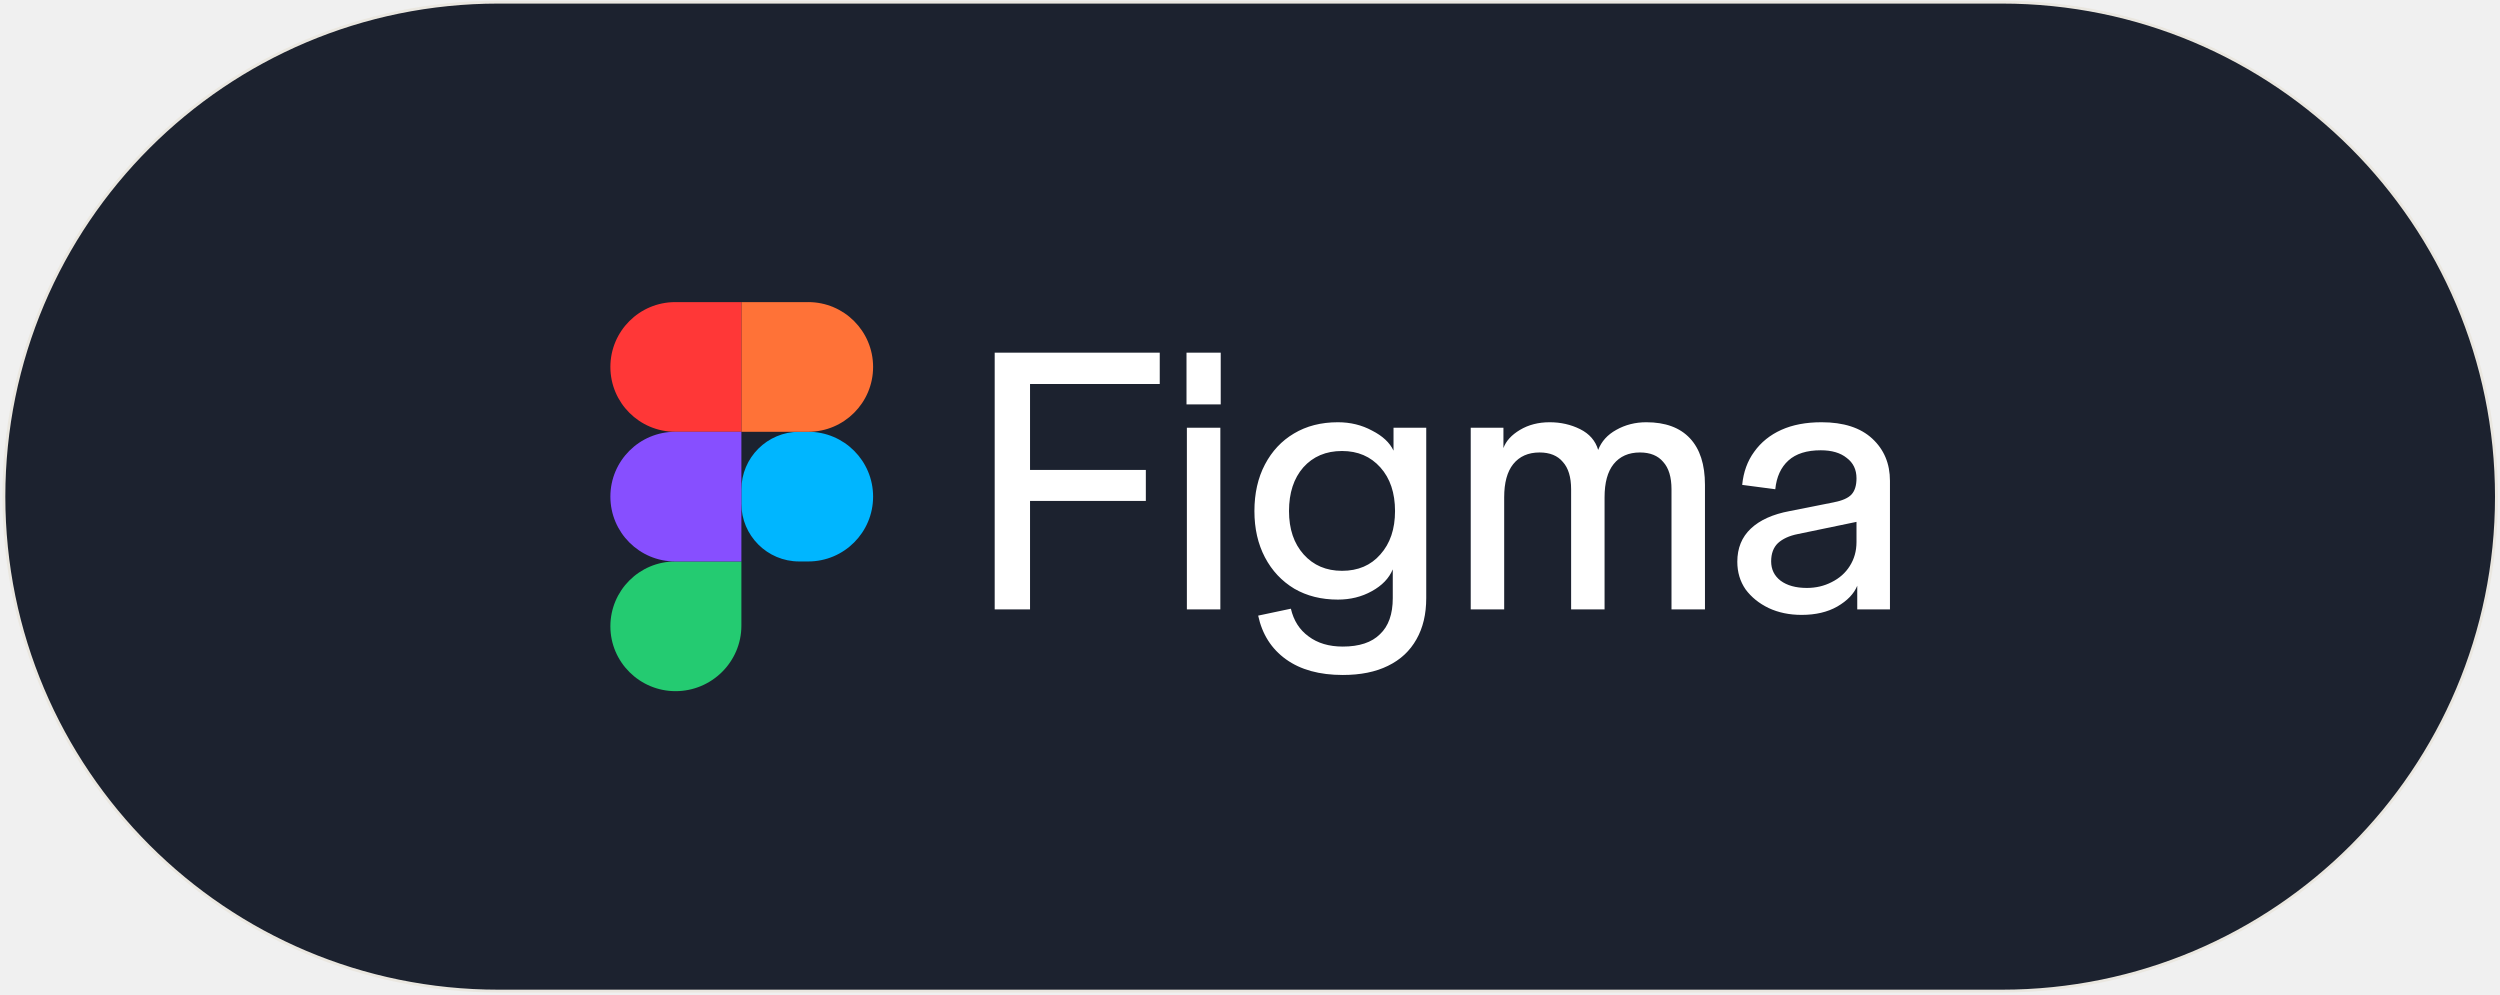
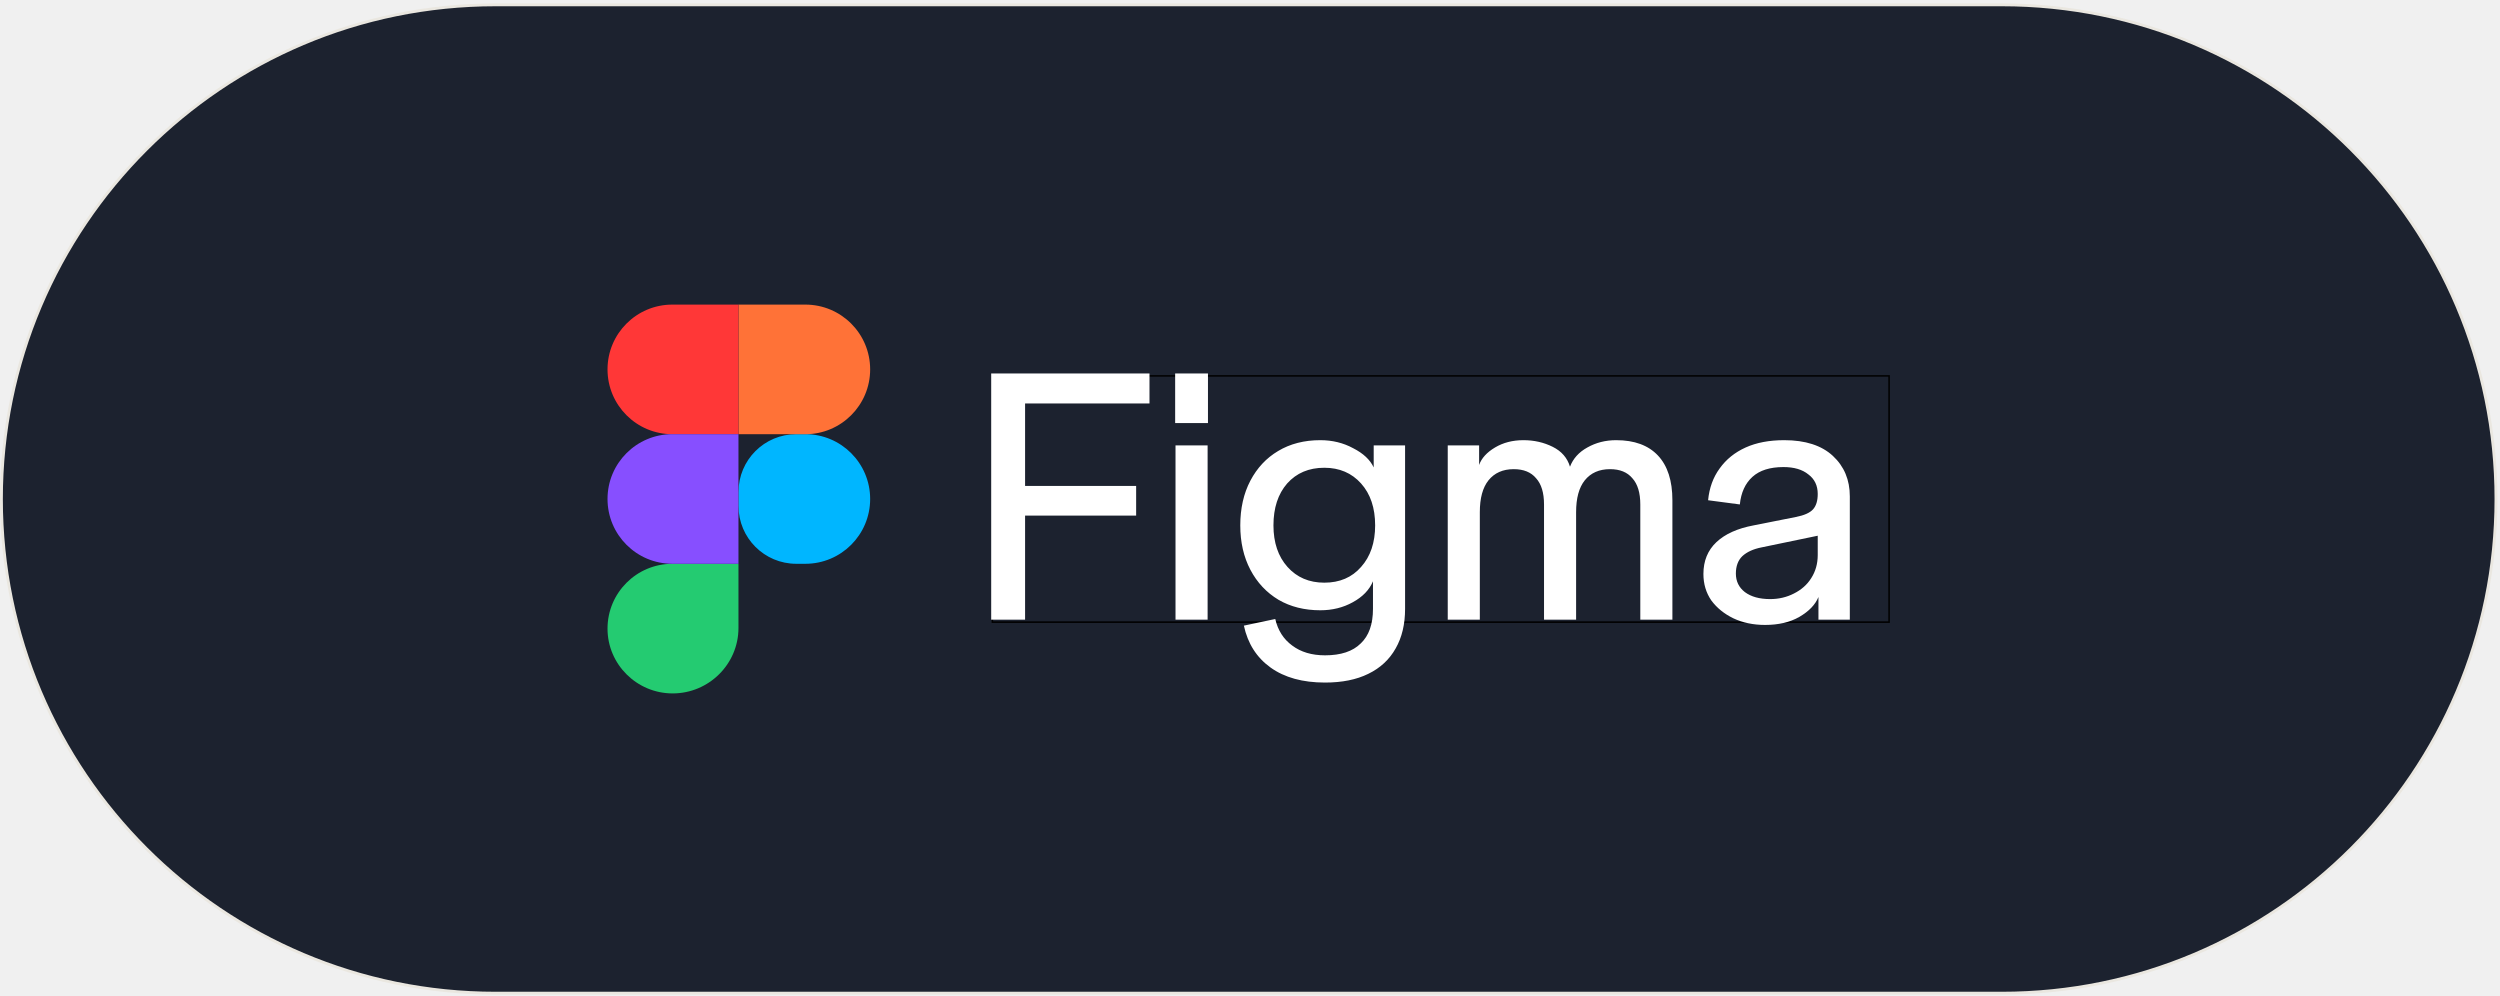
- <svg xmlns="http://www.w3.org/2000/svg" width="920" height="366" viewBox="0 0 920 366" fill="none">
-   <path d="M183.402.793h553.319c100.496 0 181.965 81.469 181.966 181.965 0 100.497-81.469 181.966-181.965 181.966H183.403c-100.496 0-181.965-81.469-181.965-181.966C1.438 82.262 82.906.794 183.402.793" fill="#1C222F" />
-   <path d="M183.402.793h553.319c100.496 0 181.965 81.469 181.966 181.965 0 100.497-81.469 181.966-181.965 181.966H183.403c-100.496 0-181.965-81.469-181.965-181.966C1.438 82.262 82.906.794 183.402.793Z" stroke="#EAE7E0" stroke-width="1.049" />
+ <svg xmlns="http://www.w3.org/2000/svg" width="718" height="286" viewBox="0 0 718 286" fill="none">
+   <path d="M142.336 1.389h432.579c78.384 0 141.927 63.542 141.927 141.926s-63.543 141.927-141.927 141.927H142.336C63.952 285.242.409 221.699.409 143.315S63.952 1.389 142.336 1.389" fill="#1C222F" />
+   <path d="M142.336 1.389h432.579c78.384 0 141.927 63.542 141.927 141.926s-63.543 141.927-141.927 141.927H142.336C63.952 285.242.409 221.699.409 143.315S63.952 1.389 142.336 1.389Z" stroke="#EAE7E0" stroke-width=".818" />
  <g clip-path="url(#a)">
    <g clip-path="url(#b)">
-       <path d="M272.827 180.163c0-11.748 9.526-21.268 21.271-21.268h3.076c.084.003.177-.003.263-.003 13.178 0 23.864 10.689 23.864 23.864s-10.686 23.861-23.864 23.861l-.265-.003-3.074.003c-11.745 0-21.271-9.526-21.271-21.271z" fill="#00B6FF" />
-       <path d="M224.619 230.488c0-13.178 10.686-23.866 23.864-23.866l24.347.002v23.618c0 13.316-10.914 24.105-24.23 24.105-13.175 0-23.981-10.683-23.981-23.859" fill="#24CB71" />
-       <path d="M272.827 111.175v47.722h24.347c.084-.002.177.003.263.003 13.178 0 23.864-10.688 23.864-23.864 0-13.178-10.686-23.864-23.864-23.864l-.265.003z" fill="#FF7237" />
-       <path d="M224.619 135.033c0 13.178 10.686 23.864 23.864 23.864h24.347v-47.722h-24.35c-13.175 0-23.861 10.683-23.861 23.858" fill="#FF3737" />
-       <path d="M224.619 182.755c0 13.178 10.686 23.864 23.864 23.864h24.347v-47.722h-24.35c-13.175 0-23.861 10.683-23.861 23.858" fill="#874FFF" />
+       <path d="M212.098 141.285c0-9.163 7.43-16.589 16.592-16.589h2.4c.065.002.137-.003.204-.003 10.28 0 18.615 8.338 18.615 18.615 0 10.278-8.335 18.613-18.615 18.613l-.207-.002-2.397.002c-9.162 0-16.592-7.431-16.592-16.592z" fill="#00B6FF" />
+       <path d="M174.48 180.54c0-10.279 8.336-18.617 18.615-18.617l18.992.003v18.423c0 10.386-8.514 18.802-18.9 18.802-10.278 0-18.707-8.333-18.707-18.611" fill="#24CB71" />
+       <path d="M212.098 87.481v37.225h18.992c.065-.002.137.003.204.003 10.28 0 18.615-8.338 18.615-18.615 0-10.28-8.335-18.615-18.615-18.615l-.207.002z" fill="#FF7237" />
+       <path d="M174.48 106.089c0 10.28 8.336 18.615 18.615 18.615h18.992V87.479h-18.994c-10.277 0-18.613 8.333-18.613 18.61" fill="#FF3737" />
+       <path d="M174.48 143.304c0 10.279 8.336 18.615 18.615 18.615h18.992v-37.226h-18.994c-10.277 0-18.613 8.333-18.613 18.611" fill="#874FFF" />
    </g>
-     <path d="M662.99 226.28q-6.782 0-12.177-2.545-5.258-2.548-8.439-6.836-3.048-4.42-3.045-10.186 0-7.504 4.98-12.196t14.252-6.432l16.19-3.215q4.84-.939 6.642-2.949 1.798-2.01 1.798-5.897l1.658 15.679-23.243 4.827q-4.703.934-7.333 3.349-2.49 2.416-2.49 6.699 0 4.423 3.459 7.106 3.597 2.676 9.683 2.679 4.983 0 9.134-2.144 4.286-2.142 6.642-5.897 2.49-3.888 2.49-8.846v-23.452q0-4.827-3.599-7.506-3.46-2.814-9.546-2.814-7.749 0-11.899 3.753-4.152 3.753-4.843 10.586l-12.177-1.606q.693-7.106 4.429-12.195 3.736-5.228 9.96-8.045 6.227-2.811 14.807-2.811 12.174 0 18.677 6.029 6.504 6.03 6.504 15.548v47.305h-12.036v-8.709q-1.8 4.42-7.333 7.638-5.4 3.083-13.145 3.083m-121.763-2.01v-66.874h12.036v7.506q1.385-3.888 6.09-6.702t10.927-2.814q6.095 0 11.21 2.545 5.12 2.549 6.641 7.641 1.799-4.695 6.644-7.372 4.978-2.814 11.065-2.814 10.518 0 16.052 5.897 5.535 5.895 5.535 17.154v45.833h-12.316v-44.227q0-6.699-3.042-10.048-2.91-3.487-8.58-3.487-6.226 0-9.686 4.288-3.322 4.16-3.322 12.196v41.278h-12.31v-44.227q0-6.699-3.048-10.048-2.902-3.487-8.577-3.487-6.227 0-9.686 4.288-3.322 4.16-3.322 12.196v41.278zm-47.088 24.122q-12.868 0-20.893-5.763-8.025-5.762-10.24-16.08l12.039-2.548q1.522 6.568 6.504 10.186 4.98 3.753 12.59 3.753 9.129 0 13.698-4.557 4.703-4.42 4.703-13.267v-10.589q-2.073 4.956-7.748 8.044-5.535 3.081-12.451 3.081-9.134 0-16.05-4.02-6.918-4.159-10.793-11.525-3.873-7.373-3.873-17.022 0-9.783 3.871-17.154 3.876-7.371 10.655-11.391 6.918-4.154 16.19-4.154 6.919 0 12.591 3.08 5.806 2.949 7.885 7.372v-8.442h12.039v62.718q0 8.84-3.597 15.144-3.596 6.432-10.515 9.782-6.781 3.35-16.605 3.352m-.277-38.33q8.854 0 14.112-6.031 5.395-6.03 5.398-15.949 0-10.049-5.398-16.08-5.398-6.032-14.112-6.032-8.854 0-14.252 6.032-5.257 6.031-5.257 16.08 0 9.916 5.395 15.951 5.399 6.027 14.114 6.029m-57.09 14.208v-66.874h12.317v66.874zm-.137-75.451v-19.032h12.591v19.032zm-70.589 75.451v-94.483h13.005v94.483zm2.63-39.938v-11.391h52.991v11.393zm0-43.019v-11.526h58.111v11.526z" fill="#fff" />
+     <path stroke="#000" stroke-width=".445" d="M285.011 107.954h257.536v70.722H285.011z" />
+     <path d="M506.931 179.482q-5.076 0-9.114-1.905-3.935-1.907-6.317-5.117-2.281-3.309-2.279-7.624 0-5.616 3.728-9.128t10.667-4.815l12.119-2.407q3.622-.702 4.971-2.207 1.346-1.504 1.346-4.414l1.241 11.736-17.398 3.613q-3.52.698-5.489 2.507-1.863 1.809-1.864 5.014 0 3.31 2.59 5.319 2.691 2.003 7.248 2.005 3.729 0 6.837-1.605 3.207-1.602 4.971-4.414 1.863-2.91 1.864-6.621v-17.554q0-3.612-2.694-5.618-2.59-2.106-7.146-2.107-5.8 0-8.906 2.81t-3.625 7.924l-9.114-1.203q.517-5.318 3.315-9.128 2.796-3.912 7.455-6.021 4.661-2.104 11.083-2.104 9.113 0 13.98 4.512 4.869 4.513 4.868 11.638v35.408h-9.009v-6.519q-1.347 3.31-5.489 5.717-4.041 2.308-9.839 2.308m-91.139-1.504v-50.056h9.009v5.618q1.036-2.91 4.558-5.016t8.179-2.106q4.562 0 8.39 1.905 3.833 1.906 4.971 5.719 1.346-3.514 4.973-5.518 3.726-2.106 8.282-2.106 7.873 0 12.016 4.414 4.143 4.412 4.143 12.839v34.307h-9.219v-33.104q0-5.014-2.277-7.522-2.178-2.61-6.422-2.609-4.66 0-7.25 3.209-2.487 3.114-2.487 9.129v30.897h-9.214v-33.104q0-5.014-2.281-7.522-2.172-2.61-6.42-2.609-4.66 0-7.25 3.209-2.487 3.114-2.487 9.129v30.897zm-35.246 18.055q-9.632 0-15.638-4.313-6.007-4.314-7.666-12.037l9.012-1.907q1.14 4.916 4.868 7.624 3.728 2.81 9.424 2.81 6.833 0 10.253-3.412 3.52-3.308 3.52-9.929v-7.927q-1.552 3.71-5.799 6.022-4.143 2.305-9.32 2.305-6.837 0-12.013-3.008-5.18-3.113-8.079-8.627-2.9-5.518-2.899-12.741 0-7.322 2.897-12.84 2.902-5.517 7.976-8.526 5.178-3.11 12.118-3.109 5.18 0 9.424 2.305 4.347 2.208 5.902 5.518v-6.319h9.012v46.944q0 6.618-2.692 11.336-2.693 4.815-7.871 7.322-5.076 2.508-12.429 2.509m-.207-28.69q6.627 0 10.562-4.515 4.038-4.512 4.041-11.937 0-7.522-4.041-12.036-4.04-4.515-10.562-4.515-6.628 0-10.668 4.515-3.935 4.514-3.935 12.036 0 7.422 4.038 11.939 4.04 4.511 10.565 4.513m-42.732 10.635v-50.056h9.219v50.056zm-.103-56.476v-14.245h9.424v14.245zm-52.836 56.476v-70.721h9.735v70.721zm1.969-29.894v-8.527H326.3v8.529zm0-32.2v-8.627h43.496v8.627z" fill="#fff" />
  </g>
  <defs>
    <clipPath id="a">
-       <path fill="#fff" d="M224.619 111.172h470.885v143.172H224.619z" />
+       <path fill="#fff" d="M174.48 87.479h368.29v111.673H174.48z" />
    </clipPath>
    <clipPath id="b">
-       <path fill="#fff" d="M224.619 111.172h96.685v143.172h-96.685z" />
+       <path fill="#fff" d="M174.48 87.479h75.413v111.673H174.48z" />
    </clipPath>
  </defs>
</svg>
